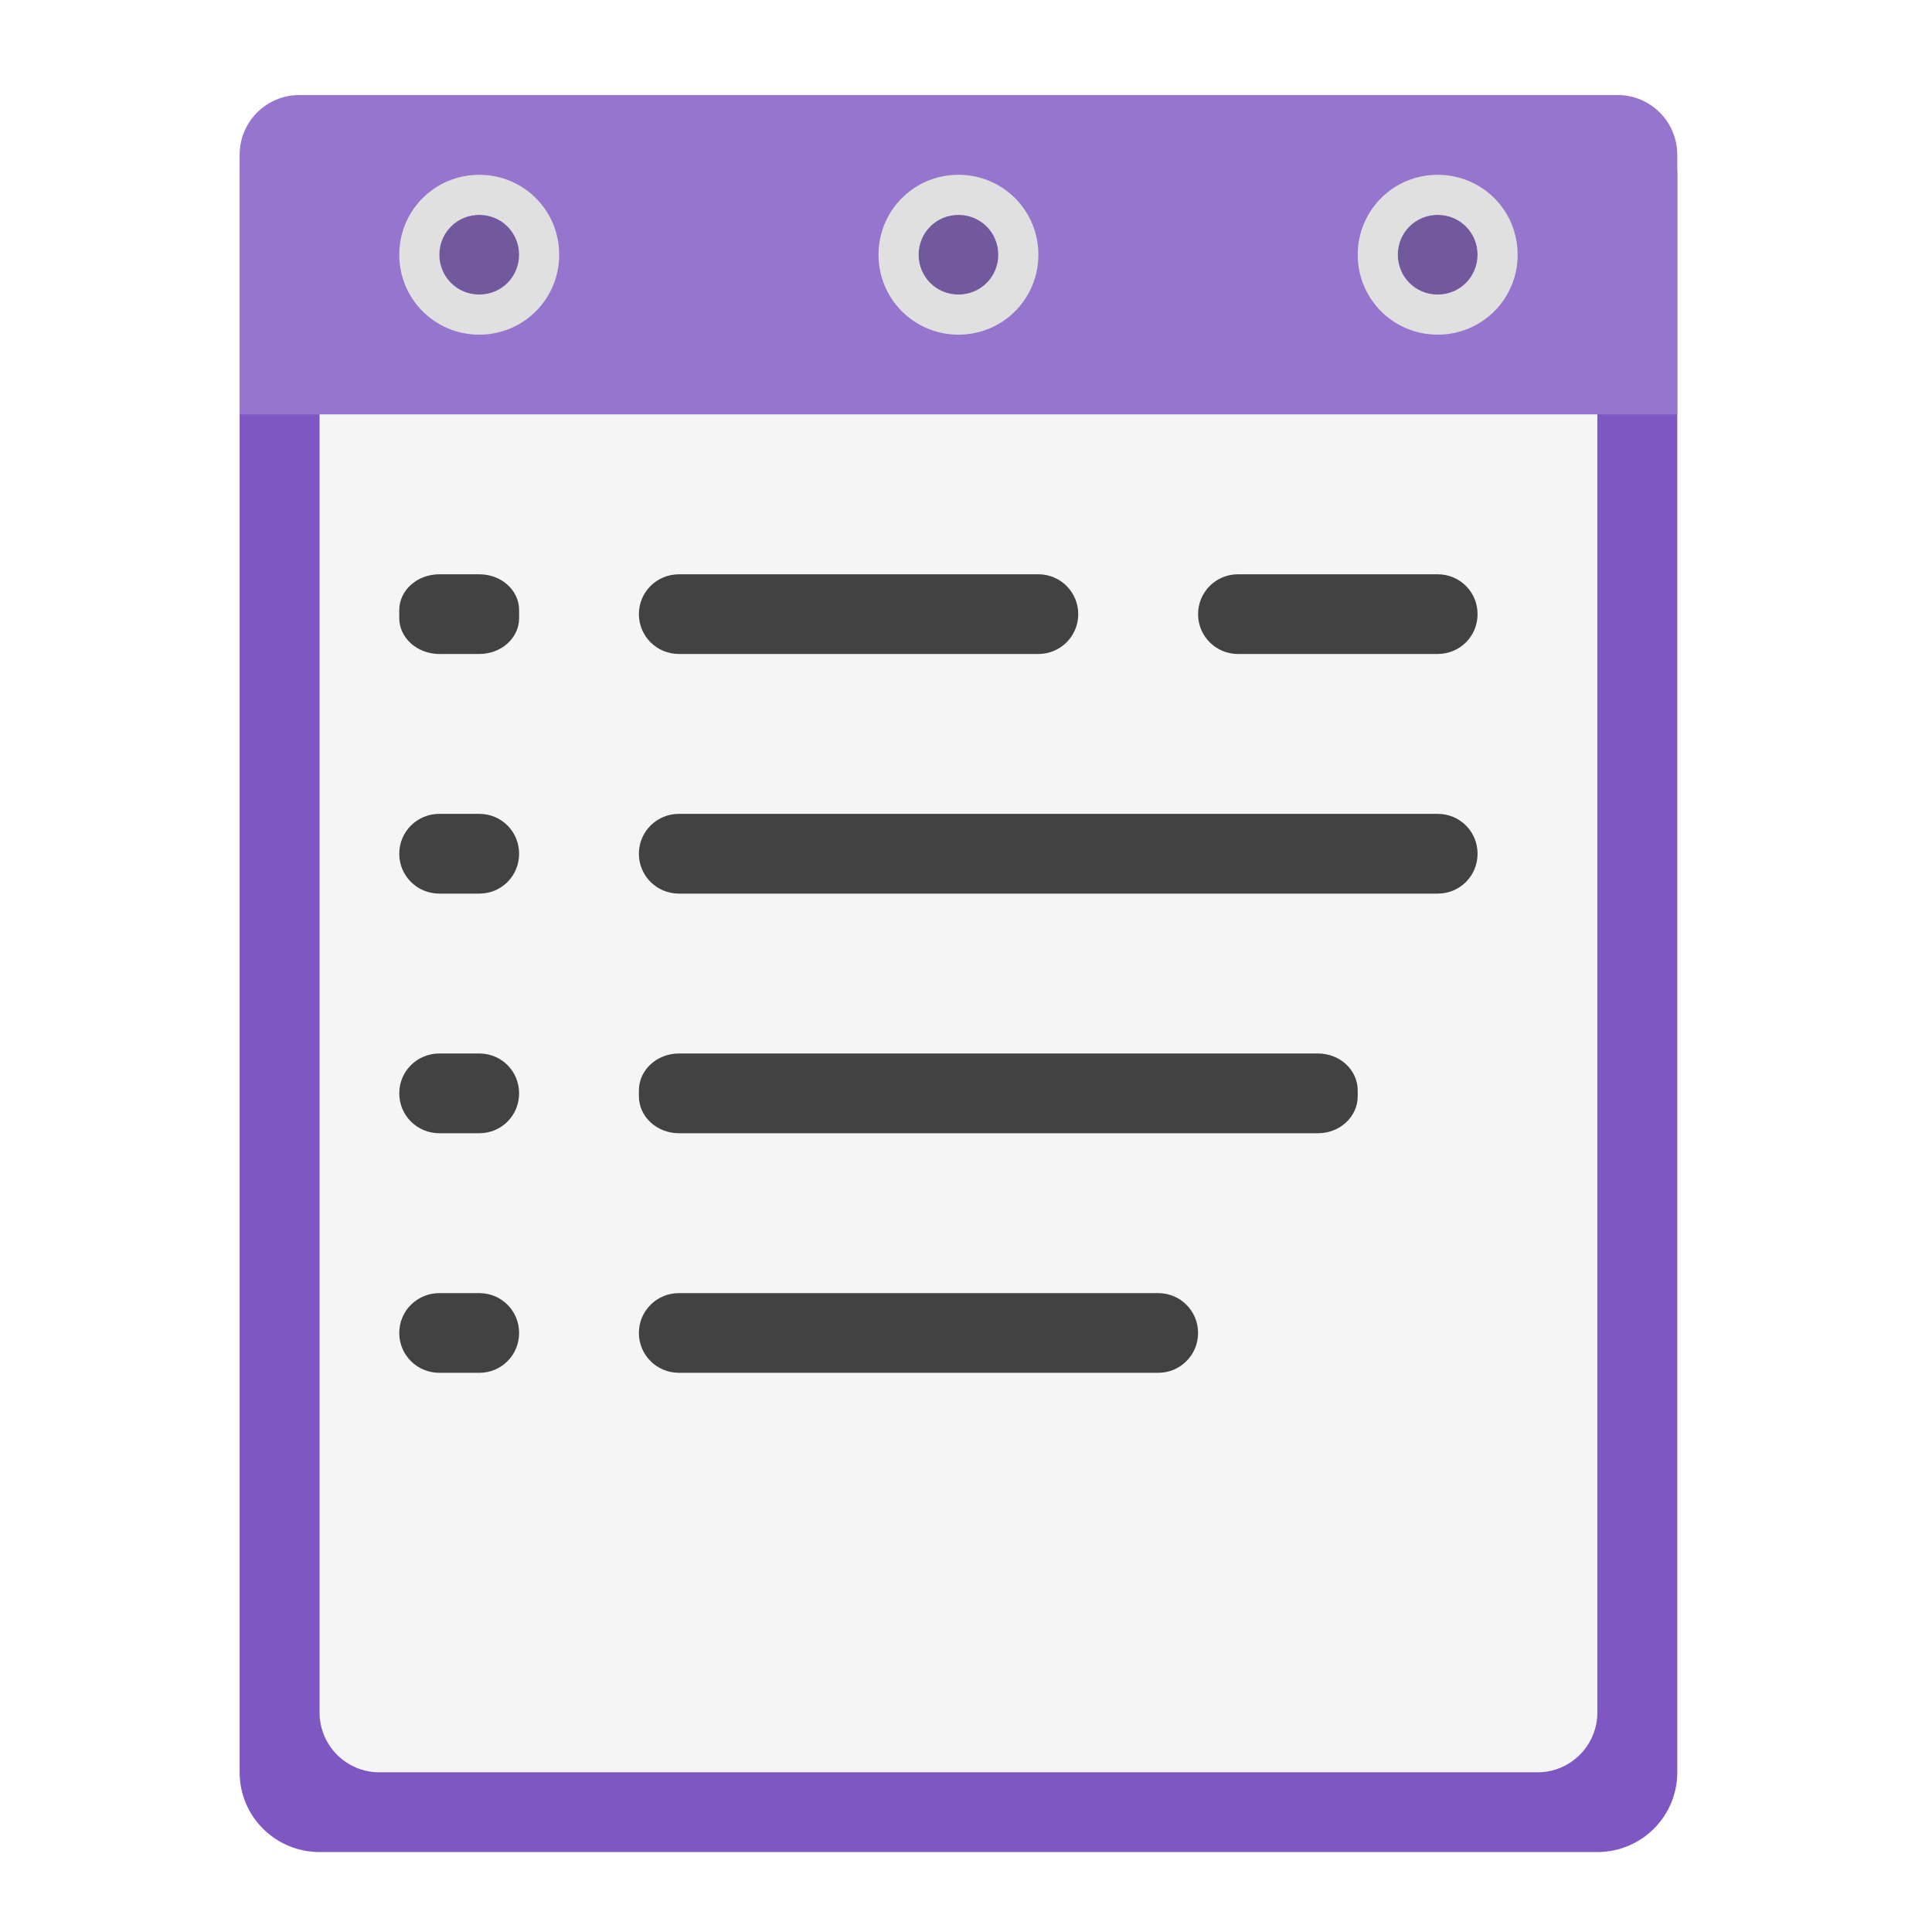
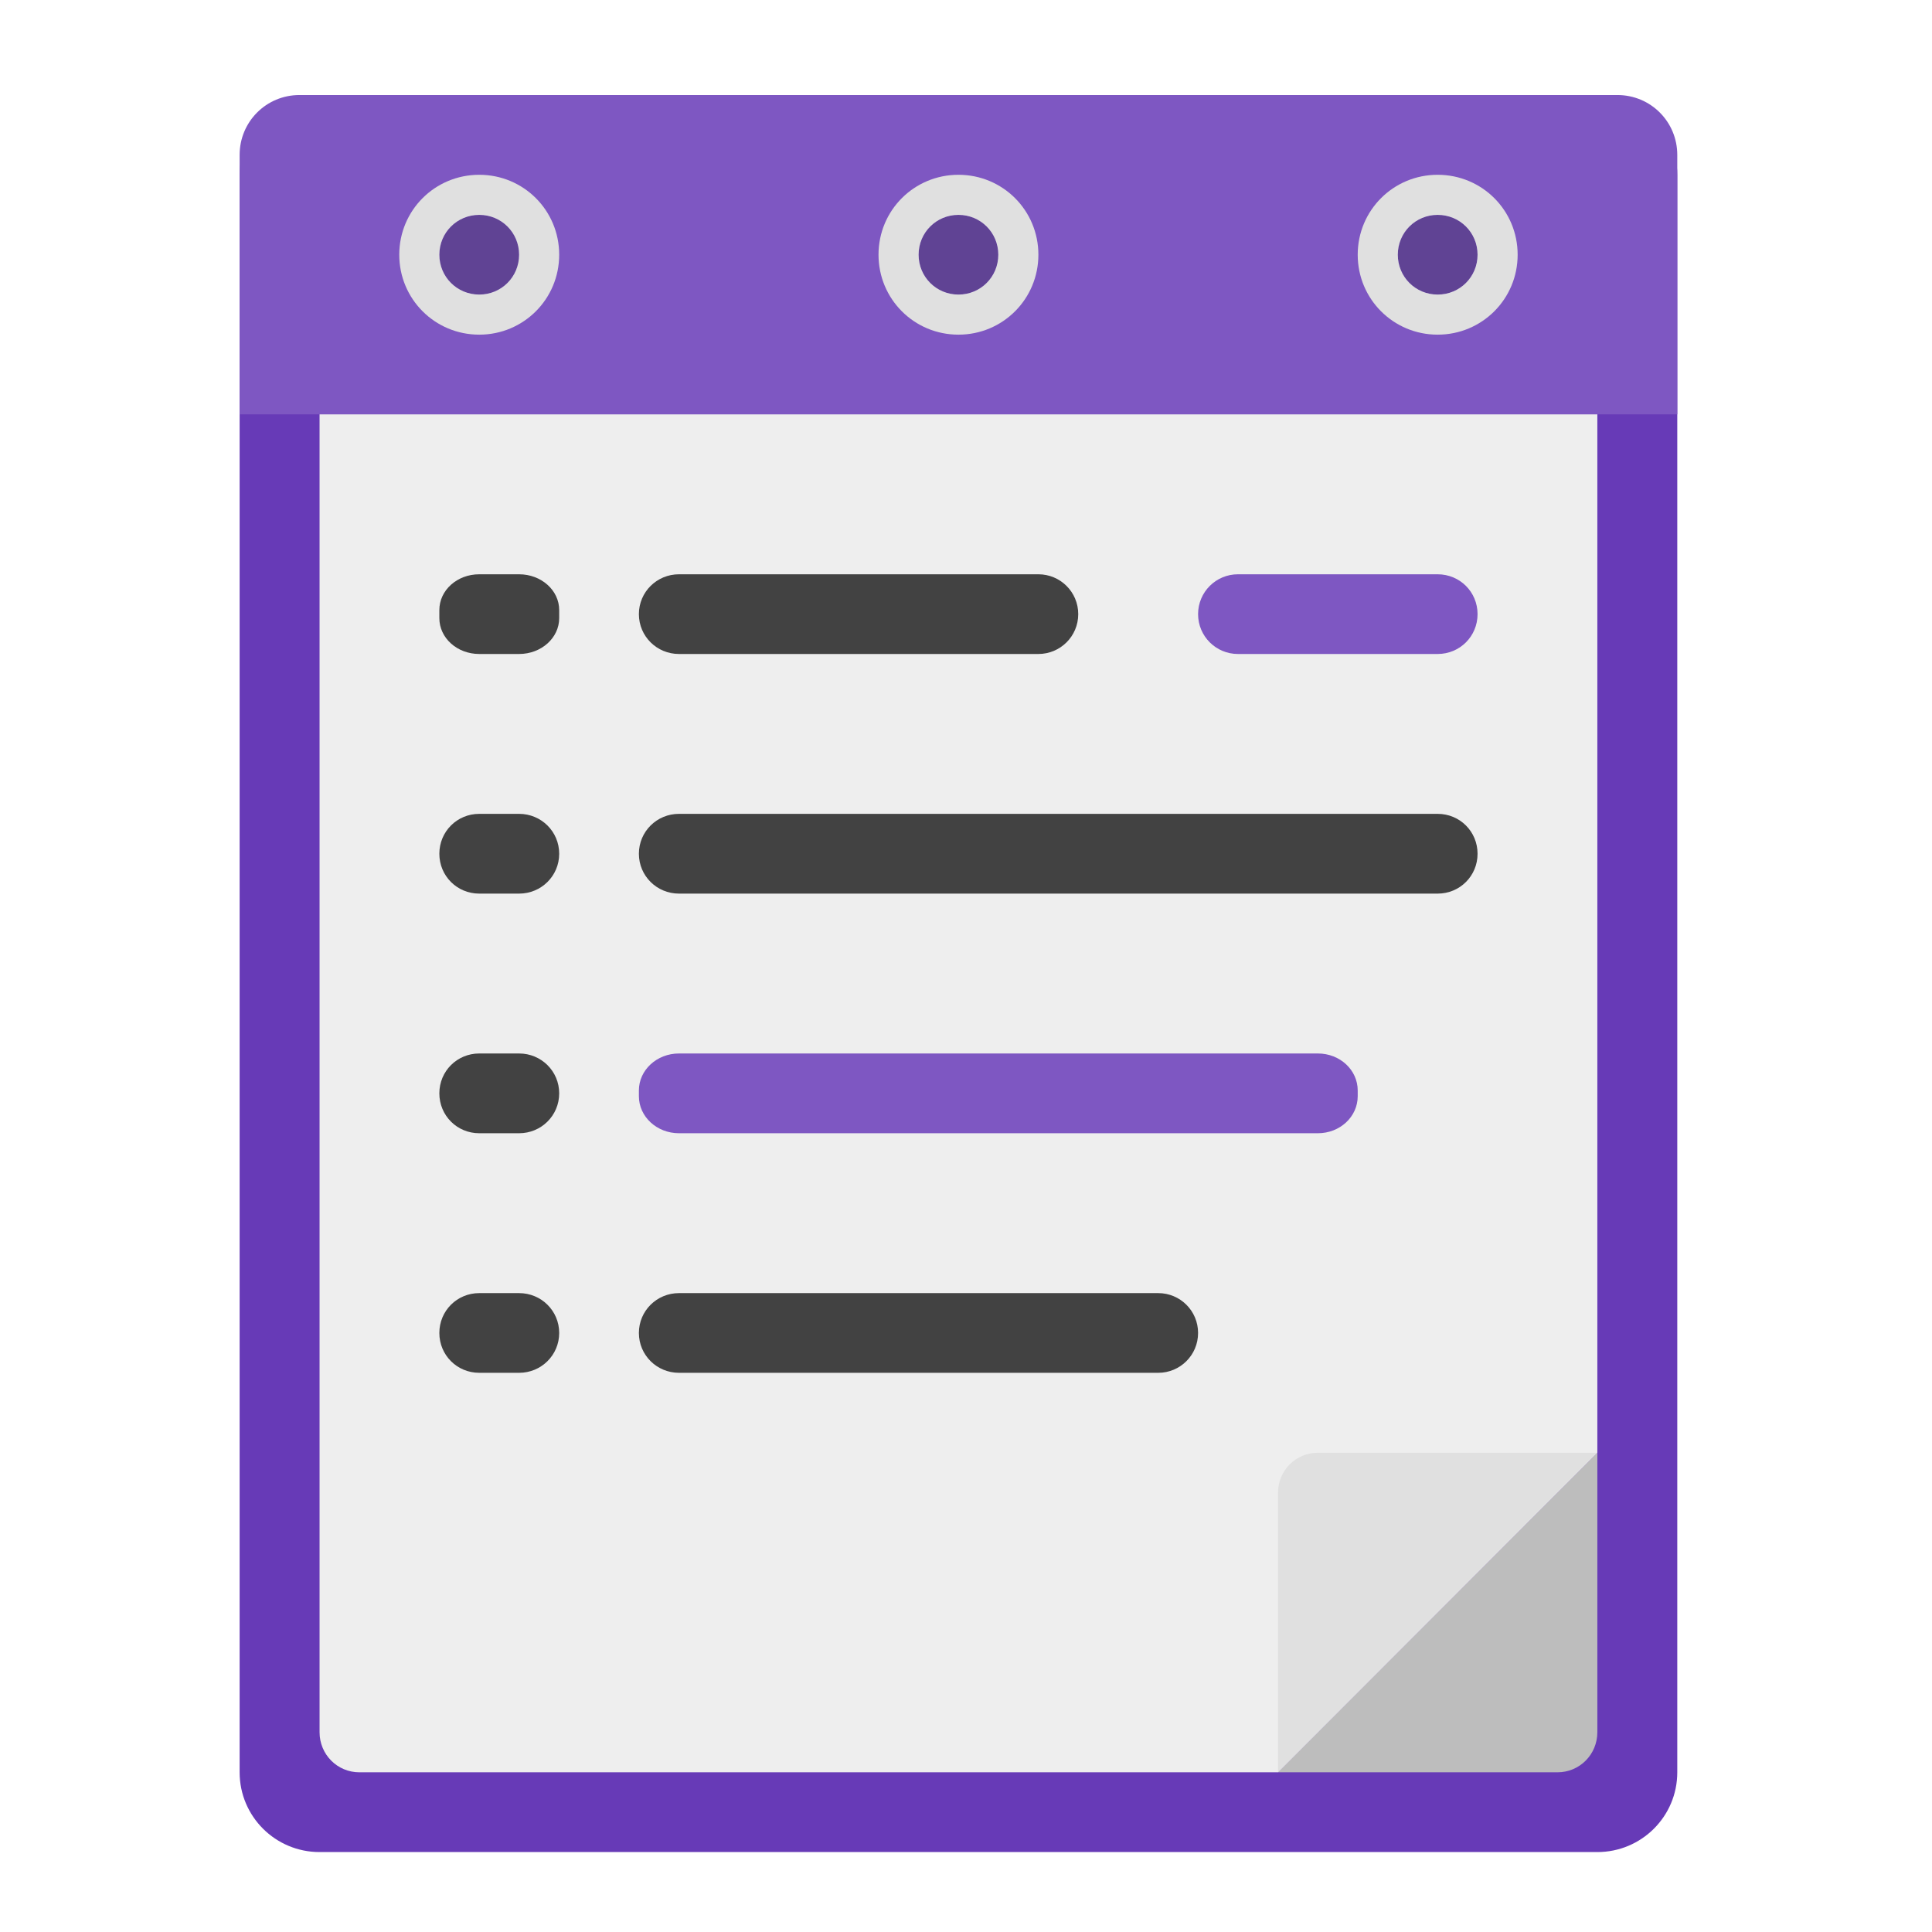
<svg xmlns="http://www.w3.org/2000/svg" width="32px" height="32px" viewBox="0 0 32 32" version="1.1">
  <g id="surface1">
-     <path style=" stroke:none;fill-rule:nonzero;fill:rgb(49.412%,34.118%,76.078%);fill-opacity:1;" d="M 5.293 1.574 L 26.457 1.574 C 27.188 1.574 27.781 2.164 27.781 2.895 L 27.781 29.355 C 27.781 30.086 27.188 30.676 26.457 30.676 L 5.293 30.676 C 4.562 30.676 3.969 30.086 3.969 29.355 L 3.969 2.895 C 3.969 2.164 4.562 1.574 5.293 1.574 Z M 5.293 1.574 " />
-     <path style=" stroke:none;fill-rule:nonzero;fill:rgb(96.078%,96.078%,96.078%);fill-opacity:1;" d="M 6.285 2.895 L 25.465 2.895 C 26.016 2.895 26.457 3.34 26.457 3.887 L 26.457 28.363 C 26.457 28.91 26.016 29.355 25.465 29.355 L 6.285 29.355 C 5.734 29.355 5.293 28.91 5.293 28.363 L 5.293 3.887 C 5.293 3.34 5.734 2.895 6.285 2.895 Z M 6.285 2.895 " />
-     <path style=" stroke:none;fill-rule:nonzero;fill:rgb(58.431%,45.882%,80.392%);fill-opacity:1;" d="M 4.961 1.574 C 4.41 1.574 3.969 2.016 3.969 2.566 L 3.969 6.863 L 27.781 6.863 L 27.781 2.566 C 27.781 2.016 27.34 1.574 26.789 1.574 Z M 4.961 1.574 " />
-     <path style=" stroke:none;fill-rule:nonzero;fill:rgb(25.882%,25.882%,25.882%);fill-opacity:1;" d="M 7.277 9.512 L 7.938 9.512 C 8.305 9.512 8.598 9.777 8.598 10.105 L 8.598 10.238 C 8.598 10.566 8.305 10.832 7.938 10.832 L 7.277 10.832 C 6.91 10.832 6.613 10.566 6.613 10.238 L 6.613 10.105 C 6.613 9.777 6.91 9.512 7.277 9.512 Z M 7.277 9.512 " />
+     <path style=" stroke:none;fill-rule:nonzero;fill:rgb(74.118%,74.118%,74.118%);fill-opacity:1;" d="M 22.16 29.355 L 26.457 25.055 L 23.152 25.055 C 22.602 25.055 22.16 25.496 22.16 26.047 Z M 22.16 29.355 " />
+     <path style=" stroke:none;fill-rule:nonzero;fill:rgb(40.392%,22.745%,71.765%);fill-opacity:1;" d="M 5.293 1.574 L 26.457 1.574 C 27.188 1.574 27.781 2.164 27.781 2.895 L 27.781 29.355 C 27.781 30.086 27.188 30.676 26.457 30.676 L 5.293 30.676 C 4.562 30.676 3.969 30.086 3.969 29.355 L 3.969 2.895 C 3.969 2.164 4.562 1.574 5.293 1.574 Z M 5.293 1.574 " />
+     <path style=" stroke:none;fill-rule:nonzero;fill:rgb(93.333%,93.333%,93.333%);fill-opacity:1;" d="M 5.953 2.895 C 5.586 2.895 5.293 3.191 5.293 3.559 L 5.293 28.691 C 5.293 29.059 5.586 29.355 5.953 29.355 L 21.168 29.355 L 26.457 24.062 L 26.457 3.559 C 26.457 3.191 26.164 2.895 25.797 2.895 Z M 5.953 2.895 " />
+     <path style=" stroke:none;fill-rule:nonzero;fill:rgb(49.412%,34.118%,76.078%);fill-opacity:1;" d="M 4.961 1.574 C 4.41 1.574 3.969 2.016 3.969 2.566 L 3.969 6.863 L 27.781 6.863 L 27.781 2.566 C 27.781 2.016 27.34 1.574 26.789 1.574 Z M 4.961 1.574 " />
+     <path style=" stroke:none;fill-rule:nonzero;fill:rgb(25.882%,25.882%,25.882%);fill-opacity:1;" d="M 7.938 9.512 L 8.598 9.512 C 8.965 9.512 9.262 9.777 9.262 10.105 L 9.262 10.238 C 9.262 10.566 8.965 10.832 8.598 10.832 L 7.938 10.832 C 7.57 10.832 7.277 10.566 7.277 10.238 L 7.277 10.105 C 7.277 9.777 7.57 9.512 7.938 9.512 Z M 7.938 9.512 " />
+     <path style=" stroke:none;fill-rule:nonzero;fill:rgb(0%,0%,0%);fill-opacity:0.235;" d="M 7.938 3.559 C 8.305 3.559 8.598 3.852 8.598 4.219 C 8.598 4.586 8.305 4.879 7.938 4.879 C 7.57 4.879 7.277 4.586 7.277 4.219 C 7.277 3.852 7.57 3.559 7.938 3.559 Z M 7.938 3.559 " />
    <path style=" stroke:none;fill-rule:nonzero;fill:rgb(25.882%,25.882%,25.882%);fill-opacity:1;" d="M 11.246 13.48 L 23.812 13.48 C 24.18 13.48 24.473 13.773 24.473 14.141 C 24.473 14.508 24.18 14.801 23.812 14.801 L 11.246 14.801 C 10.879 14.801 10.582 14.508 10.582 14.141 C 10.582 13.773 10.879 13.48 11.246 13.48 Z M 11.246 13.48 " />
-     <path style=" stroke:none;fill-rule:nonzero;fill:rgb(25.882%,25.882%,25.882%);fill-opacity:1;" d="M 7.277 17.449 L 7.938 17.449 C 8.305 17.449 8.598 17.742 8.598 18.109 C 8.598 18.477 8.305 18.77 7.938 18.77 L 7.277 18.77 C 6.91 18.77 6.613 18.477 6.613 18.109 C 6.613 17.742 6.91 17.449 7.277 17.449 Z M 7.277 17.449 " />
-     <path style=" stroke:none;fill-rule:nonzero;fill:rgb(25.882%,25.882%,25.882%);fill-opacity:1;" d="M 7.277 21.418 L 7.938 21.418 C 8.305 21.418 8.598 21.711 8.598 22.078 C 8.598 22.445 8.305 22.738 7.938 22.738 L 7.277 22.738 C 6.91 22.738 6.613 22.445 6.613 22.078 C 6.613 21.711 6.91 21.418 7.277 21.418 Z M 7.277 21.418 " />
+     <path style=" stroke:none;fill-rule:nonzero;fill:rgb(87.843%,87.843%,87.843%);fill-opacity:1;" d="M 7.938 2.895 C 7.203 2.895 6.613 3.484 6.613 4.219 C 6.613 4.953 7.203 5.543 7.938 5.543 C 8.672 5.543 9.262 4.953 9.262 4.219 C 9.262 3.484 8.672 2.895 7.938 2.895 Z M 7.938 3.559 C 8.305 3.559 8.598 3.852 8.598 4.219 C 8.598 4.586 8.305 4.879 7.938 4.879 C 7.57 4.879 7.277 4.586 7.277 4.219 C 7.277 3.852 7.57 3.559 7.938 3.559 Z M 7.938 3.559 " />
+     <path style=" stroke:none;fill-rule:nonzero;fill:rgb(25.882%,25.882%,25.882%);fill-opacity:1;" d="M 7.938 17.449 L 8.598 17.449 C 8.965 17.449 9.262 17.742 9.262 18.109 C 9.262 18.477 8.965 18.77 8.598 18.77 L 7.938 18.77 C 7.57 18.77 7.277 18.477 7.277 18.109 C 7.277 17.742 7.57 17.449 7.938 17.449 Z M 7.938 17.449 " />
+     <path style=" stroke:none;fill-rule:nonzero;fill:rgb(0%,0%,0%);fill-opacity:0.235;" d="M 15.875 3.559 C 16.242 3.559 16.535 3.852 16.535 4.219 C 16.535 4.586 16.242 4.879 15.875 4.879 C 15.508 4.879 15.215 4.586 15.215 4.219 C 15.215 3.852 15.508 3.559 15.875 3.559 Z M 15.875 3.559 " />
+     <path style=" stroke:none;fill-rule:nonzero;fill:rgb(25.882%,25.882%,25.882%);fill-opacity:1;" d="M 7.938 21.418 L 8.598 21.418 C 8.965 21.418 9.262 21.711 9.262 22.078 C 9.262 22.445 8.965 22.738 8.598 22.738 L 7.938 22.738 C 7.57 22.738 7.277 22.445 7.277 22.078 C 7.277 21.711 7.57 21.418 7.938 21.418 Z M 7.938 21.418 " />
+     <path style=" stroke:none;fill-rule:nonzero;fill:rgb(87.843%,87.843%,87.843%);fill-opacity:1;" d="M 15.875 2.895 C 15.141 2.895 14.551 3.484 14.551 4.219 C 14.551 4.953 15.141 5.543 15.875 5.543 C 16.609 5.543 17.199 4.953 17.199 4.219 C 17.199 3.484 16.609 2.895 15.875 2.895 Z M 15.875 3.559 C 16.242 3.559 16.535 3.852 16.535 4.219 C 16.535 4.586 16.242 4.879 15.875 4.879 C 15.508 4.879 15.215 4.586 15.215 4.219 C 15.215 3.852 15.508 3.559 15.875 3.559 Z M 15.875 3.559 " />
    <path style=" stroke:none;fill-rule:nonzero;fill:rgb(25.882%,25.882%,25.882%);fill-opacity:1;" d="M 11.246 9.512 L 17.199 9.512 C 17.562 9.512 17.859 9.805 17.859 10.172 C 17.859 10.539 17.562 10.832 17.199 10.832 L 11.246 10.832 C 10.879 10.832 10.582 10.539 10.582 10.172 C 10.582 9.805 10.879 9.512 11.246 9.512 Z M 11.246 9.512 " />
-     <path style=" stroke:none;fill-rule:nonzero;fill:rgb(25.882%,25.882%,25.882%);fill-opacity:1;" d="M 11.246 17.449 L 21.828 17.449 C 22.195 17.449 22.488 17.723 22.488 18.062 L 22.488 18.156 C 22.488 18.496 22.195 18.77 21.828 18.77 L 11.246 18.77 C 10.879 18.77 10.582 18.496 10.582 18.156 L 10.582 18.062 C 10.582 17.723 10.879 17.449 11.246 17.449 Z M 11.246 17.449 " />
-     <path style=" stroke:none;fill-rule:nonzero;fill:rgb(0%,0%,0%);fill-opacity:0.235;" d="M 7.938 3.559 C 8.305 3.559 8.598 3.852 8.598 4.219 C 8.598 4.586 8.305 4.879 7.938 4.879 C 7.57 4.879 7.277 4.586 7.277 4.219 C 7.277 3.852 7.57 3.559 7.938 3.559 Z M 7.938 3.559 " />
-     <path style=" stroke:none;fill-rule:nonzero;fill:rgb(87.843%,87.843%,87.843%);fill-opacity:1;" d="M 7.938 2.895 C 7.203 2.895 6.613 3.484 6.613 4.219 C 6.613 4.953 7.203 5.543 7.938 5.543 C 8.672 5.543 9.262 4.953 9.262 4.219 C 9.262 3.484 8.672 2.895 7.938 2.895 Z M 7.938 3.559 C 8.305 3.559 8.598 3.852 8.598 4.219 C 8.598 4.586 8.305 4.879 7.938 4.879 C 7.57 4.879 7.277 4.586 7.277 4.219 C 7.277 3.852 7.57 3.559 7.938 3.559 Z M 7.938 3.559 " />
-     <path style=" stroke:none;fill-rule:nonzero;fill:rgb(0%,0%,0%);fill-opacity:0.235;" d="M 15.875 3.559 C 16.242 3.559 16.535 3.852 16.535 4.219 C 16.535 4.586 16.242 4.879 15.875 4.879 C 15.508 4.879 15.215 4.586 15.215 4.219 C 15.215 3.852 15.508 3.559 15.875 3.559 Z M 15.875 3.559 " />
-     <path style=" stroke:none;fill-rule:nonzero;fill:rgb(87.843%,87.843%,87.843%);fill-opacity:1;" d="M 15.875 2.895 C 15.141 2.895 14.551 3.484 14.551 4.219 C 14.551 4.953 15.141 5.543 15.875 5.543 C 16.609 5.543 17.199 4.953 17.199 4.219 C 17.199 3.484 16.609 2.895 15.875 2.895 Z M 15.875 3.559 C 16.242 3.559 16.535 3.852 16.535 4.219 C 16.535 4.586 16.242 4.879 15.875 4.879 C 15.508 4.879 15.215 4.586 15.215 4.219 C 15.215 3.852 15.508 3.559 15.875 3.559 Z M 15.875 3.559 " />
    <path style=" stroke:none;fill-rule:nonzero;fill:rgb(0%,0%,0%);fill-opacity:0.235;" d="M 23.812 3.559 C 24.18 3.559 24.473 3.852 24.473 4.219 C 24.473 4.586 24.18 4.879 23.812 4.879 C 23.445 4.879 23.152 4.586 23.152 4.219 C 23.152 3.852 23.445 3.559 23.812 3.559 Z M 23.812 3.559 " />
+     <path style=" stroke:none;fill-rule:nonzero;fill:rgb(49.412%,34.118%,76.078%);fill-opacity:1;" d="M 11.246 17.449 L 21.828 17.449 C 22.195 17.449 22.488 17.723 22.488 18.062 L 22.488 18.156 C 22.488 18.496 22.195 18.77 21.828 18.77 L 11.246 18.77 C 10.879 18.77 10.582 18.496 10.582 18.156 L 10.582 18.062 C 10.582 17.723 10.879 17.449 11.246 17.449 Z M 11.246 17.449 " />
    <path style=" stroke:none;fill-rule:nonzero;fill:rgb(87.843%,87.843%,87.843%);fill-opacity:1;" d="M 23.812 2.895 C 23.078 2.895 22.488 3.484 22.488 4.219 C 22.488 4.953 23.078 5.543 23.812 5.543 C 24.547 5.543 25.137 4.953 25.137 4.219 C 25.137 3.484 24.547 2.895 23.812 2.895 Z M 23.812 3.559 C 24.18 3.559 24.473 3.852 24.473 4.219 C 24.473 4.586 24.18 4.879 23.812 4.879 C 23.445 4.879 23.152 4.586 23.152 4.219 C 23.152 3.852 23.445 3.559 23.812 3.559 Z M 23.812 3.559 " />
-     <path style=" stroke:none;fill-rule:nonzero;fill:rgb(25.882%,25.882%,25.882%);fill-opacity:1;" d="M 7.277 13.48 L 7.938 13.48 C 8.305 13.48 8.598 13.773 8.598 14.141 C 8.598 14.508 8.305 14.801 7.938 14.801 L 7.277 14.801 C 6.91 14.801 6.613 14.508 6.613 14.141 C 6.613 13.773 6.91 13.48 7.277 13.48 Z M 7.277 13.48 " />
+     <path style=" stroke:none;fill-rule:nonzero;fill:rgb(25.882%,25.882%,25.882%);fill-opacity:1;" d="M 7.938 13.48 L 8.598 13.48 C 8.965 13.48 9.262 13.773 9.262 14.141 C 9.262 14.508 8.965 14.801 8.598 14.801 L 7.938 14.801 C 7.57 14.801 7.277 14.508 7.277 14.141 C 7.277 13.773 7.57 13.48 7.938 13.48 Z M 7.938 13.48 " />
    <path style=" stroke:none;fill-rule:nonzero;fill:rgb(25.882%,25.882%,25.882%);fill-opacity:1;" d="M 11.246 21.418 L 19.184 21.418 C 19.547 21.418 19.844 21.711 19.844 22.078 C 19.844 22.445 19.547 22.738 19.184 22.738 L 11.246 22.738 C 10.879 22.738 10.582 22.445 10.582 22.078 C 10.582 21.711 10.879 21.418 11.246 21.418 Z M 11.246 21.418 " />
-     <path style=" stroke:none;fill-rule:nonzero;fill:rgb(25.882%,25.882%,25.882%);fill-opacity:1;" d="M 20.504 9.512 L 23.812 9.512 C 24.18 9.512 24.473 9.805 24.473 10.172 C 24.473 10.539 24.18 10.832 23.812 10.832 L 20.504 10.832 C 20.141 10.832 19.844 10.539 19.844 10.172 C 19.844 9.805 20.141 9.512 20.504 9.512 Z M 20.504 9.512 " />
+     <path style=" stroke:none;fill-rule:nonzero;fill:rgb(49.412%,34.118%,76.078%);fill-opacity:1;" d="M 20.504 9.512 L 23.812 9.512 C 24.18 9.512 24.473 9.805 24.473 10.172 C 24.473 10.539 24.18 10.832 23.812 10.832 L 20.504 10.832 C 20.141 10.832 19.844 10.539 19.844 10.172 C 19.844 9.805 20.141 9.512 20.504 9.512 Z M 20.504 9.512 " />
+     <path style=" stroke:none;fill-rule:nonzero;fill:rgb(74.118%,74.118%,74.118%);fill-opacity:1;" d="M 26.457 24.062 L 21.168 29.355 L 25.797 29.355 C 26.164 29.355 26.457 29.059 26.457 28.691 Z M 26.457 24.062 " />
+     <path style=" stroke:none;fill-rule:nonzero;fill:rgb(87.843%,87.843%,87.843%);fill-opacity:1;" d="M 21.168 29.355 L 26.457 24.062 L 21.828 24.062 C 21.461 24.062 21.168 24.359 21.168 24.723 Z M 21.168 29.355 " />
  </g>
</svg>
